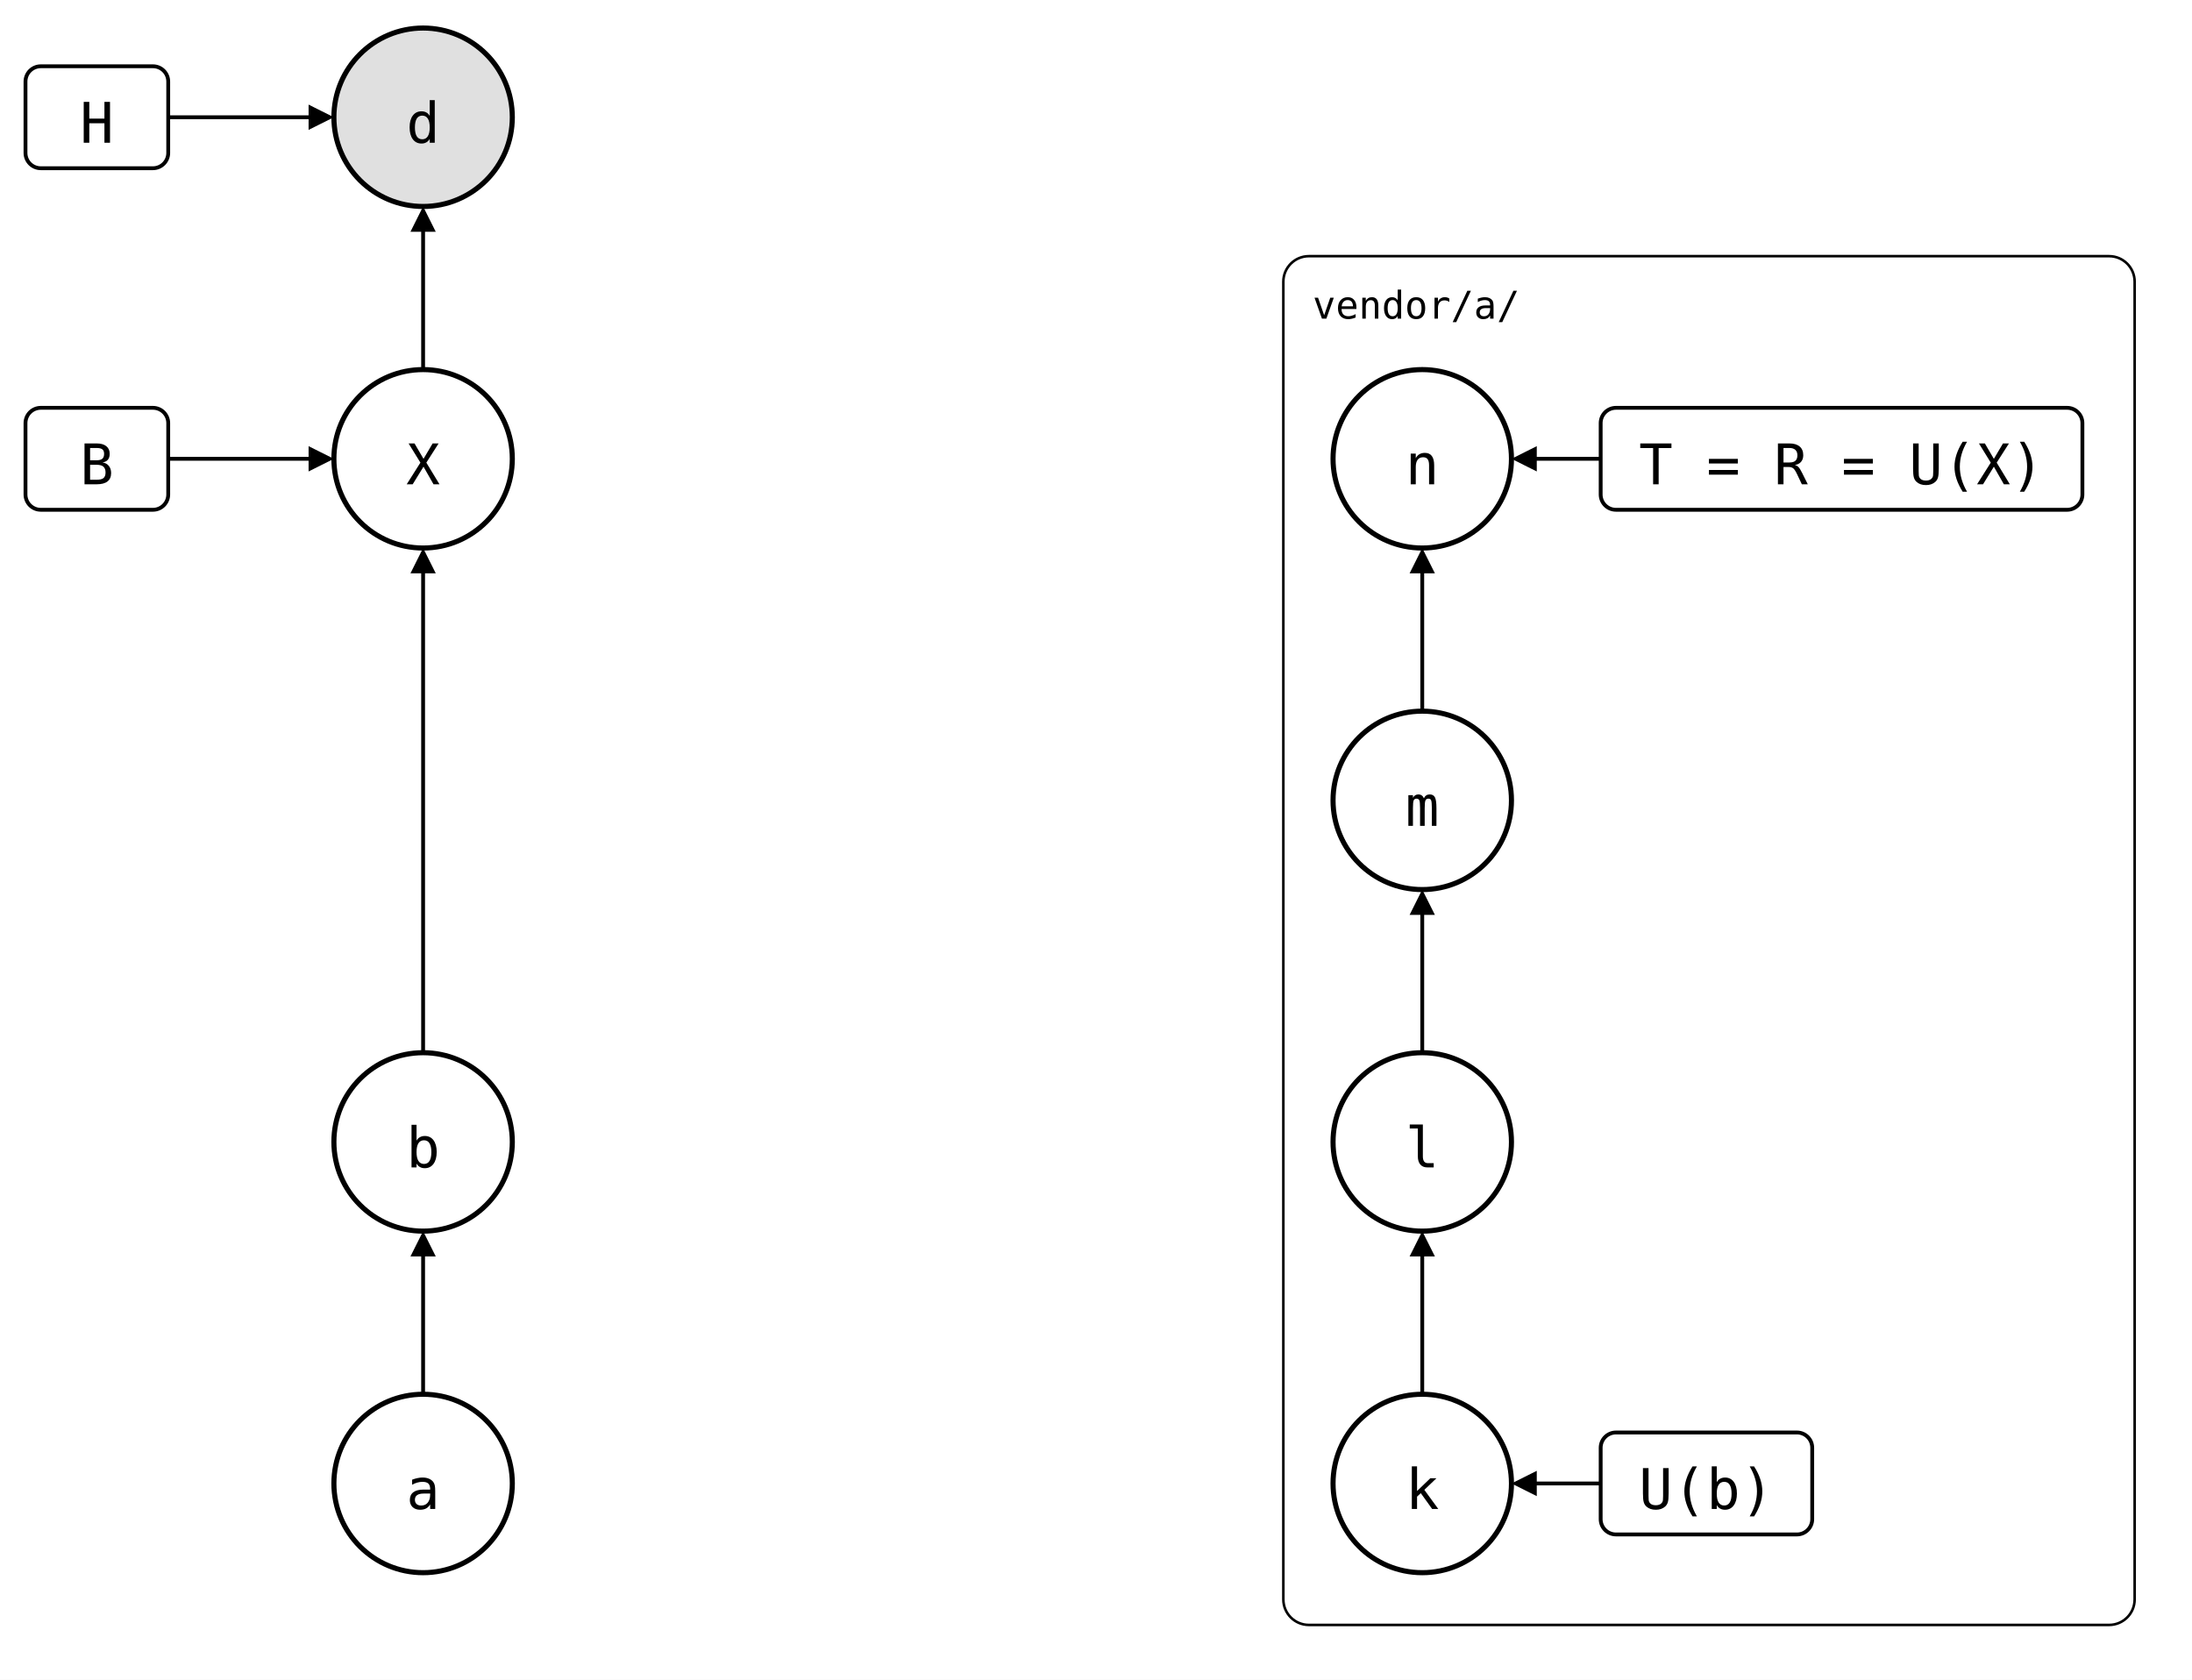
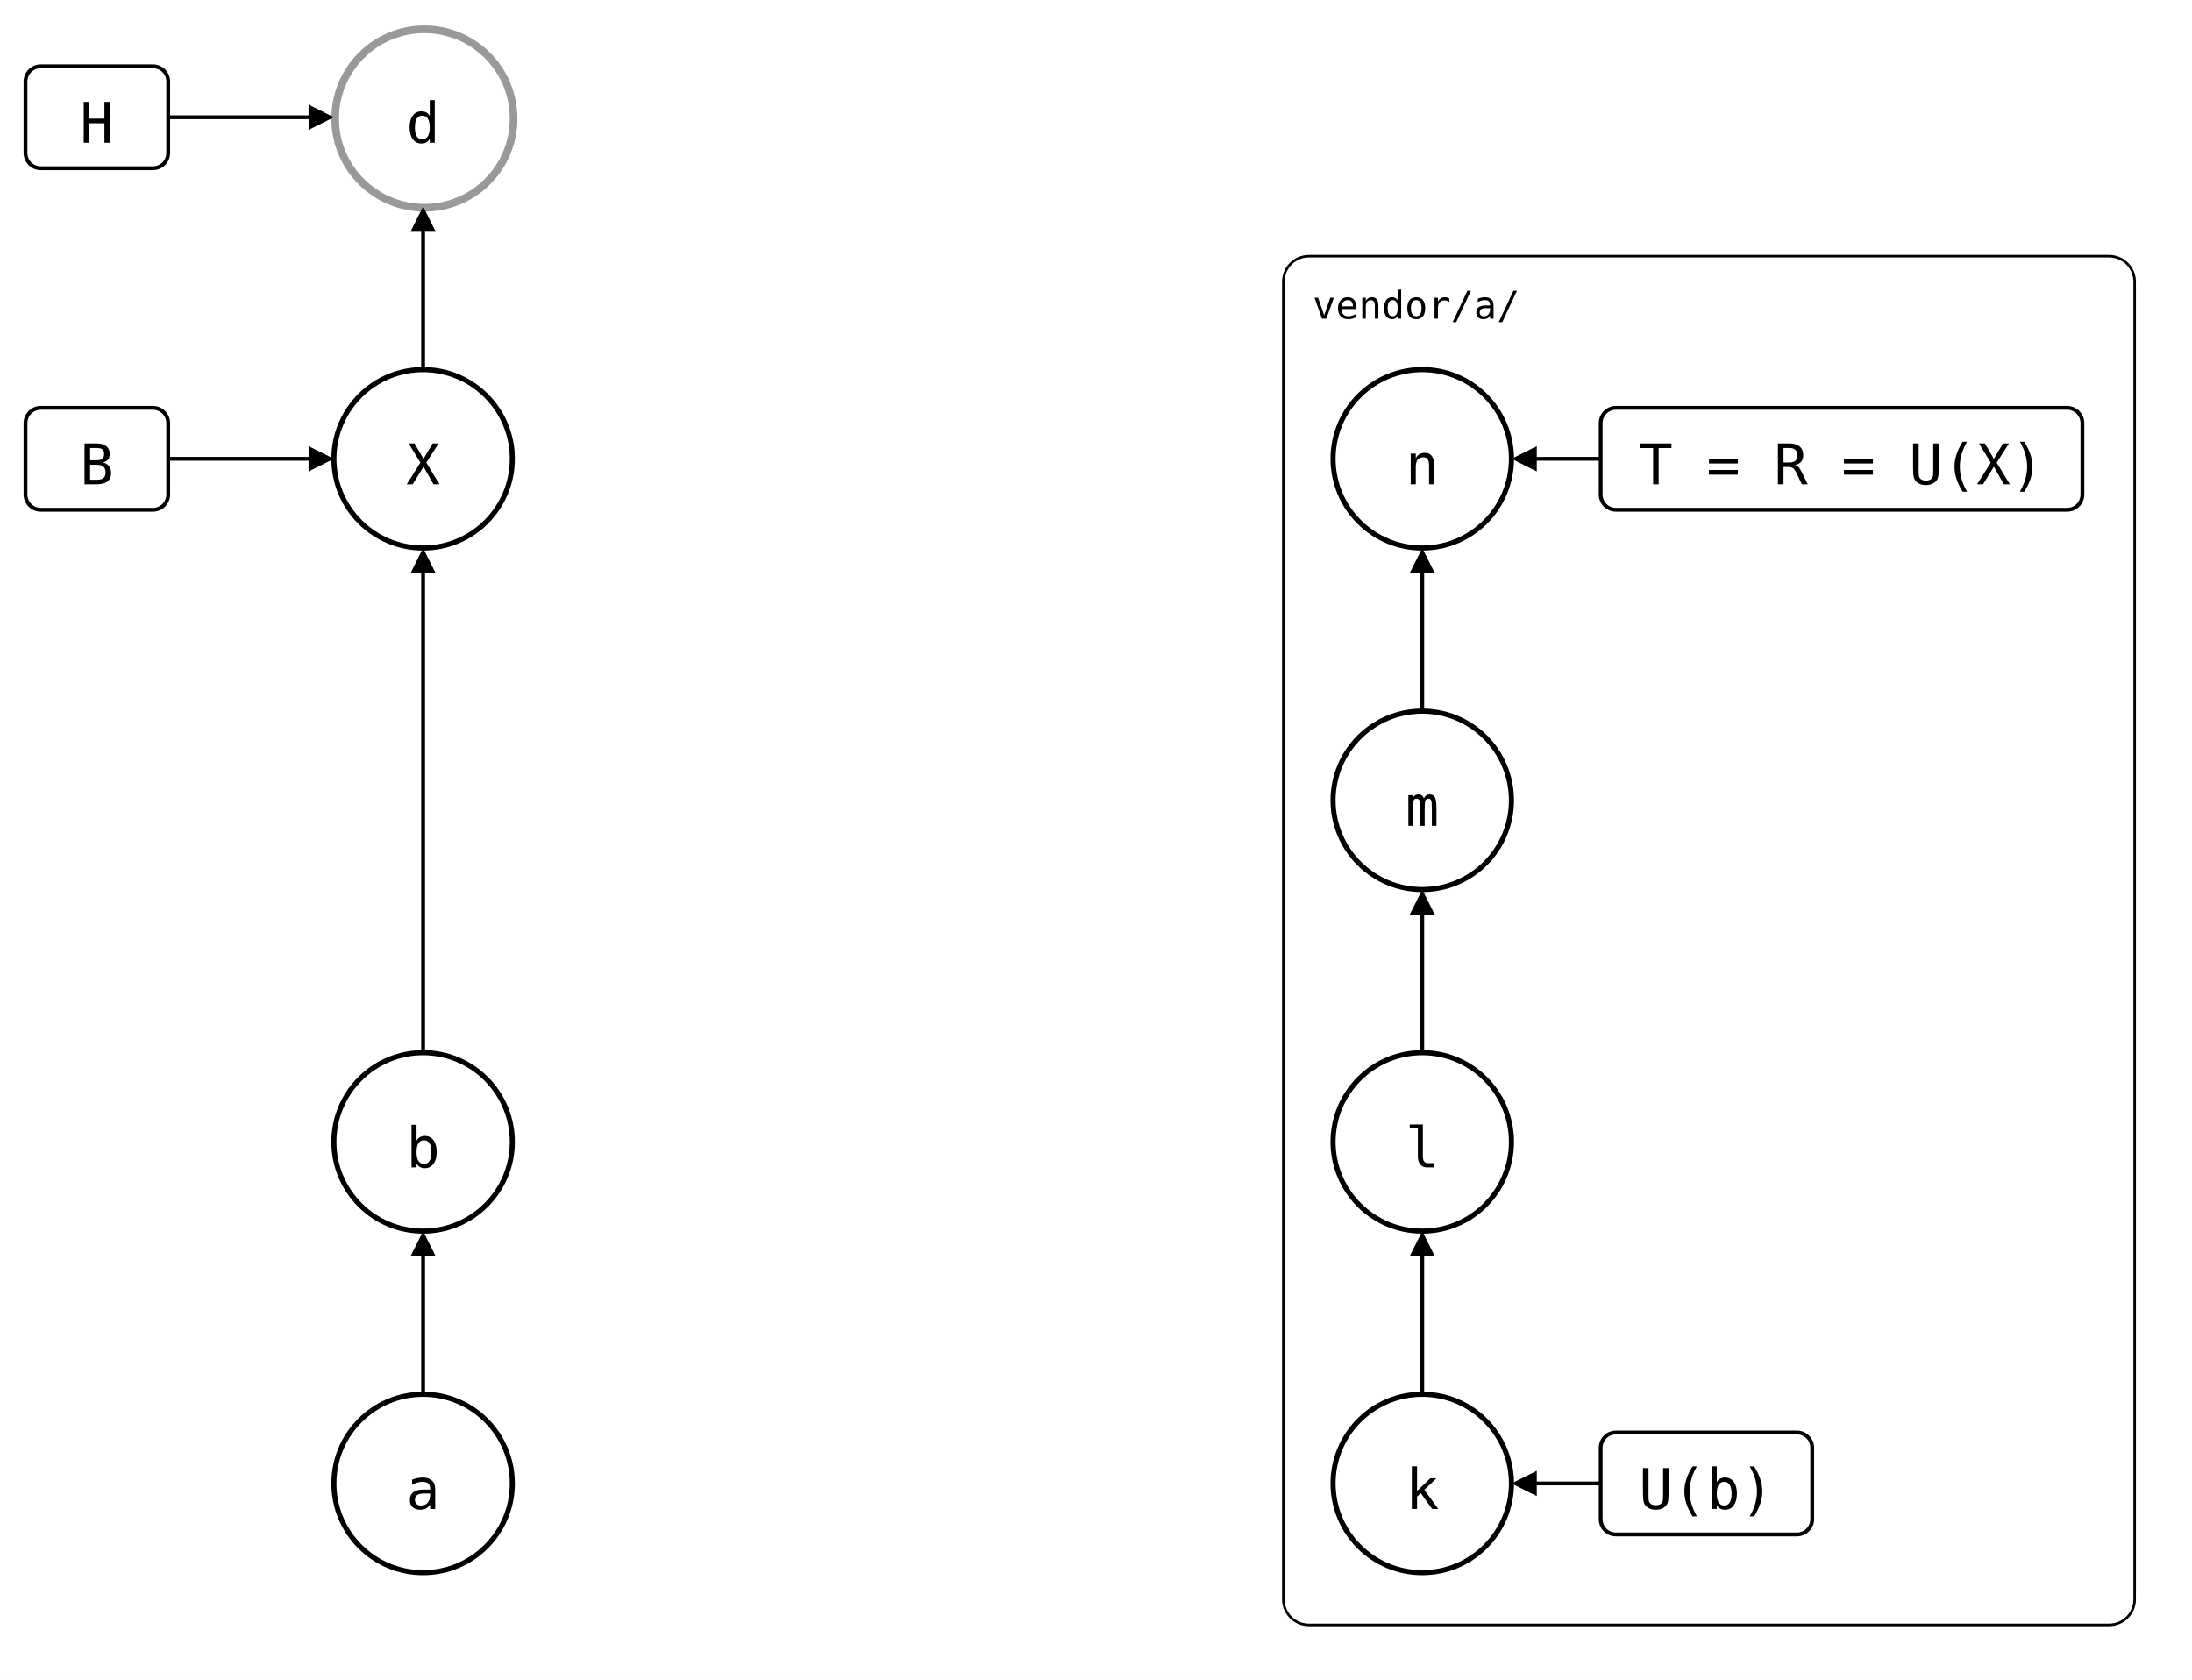
- <svg xmlns="http://www.w3.org/2000/svg" style="background: #ffffff; background-color: light-dark(#ffffff, #121212); color-scheme: light dark;" version="1.1" width="860px" height="659px" viewBox="0 0 860 659" id="ge-svg-Hsr13vtTkVN5G_KwwFPE" content="&lt;mxfile host=&quot;Electron&quot;&gt;&#10;  &lt;diagram name=&quot;bisect-into-a-pull&quot; id=&quot;bisect-into-a-pull&quot;&gt;&#10;    &lt;mxGraphModel grid=&quot;0&quot; gridSize=&quot;10&quot; guides=&quot;1&quot; tooltips=&quot;1&quot; connect=&quot;1&quot; arrows=&quot;1&quot; fold=&quot;0&quot; page=&quot;0&quot; pageScale=&quot;1&quot; pageWidth=&quot;850&quot; pageHeight=&quot;1100&quot; background=&quot;#ffffff&quot; math=&quot;0&quot; shadow=&quot;0&quot;&gt;&#10;      &lt;root&gt;&#10;        &lt;mxCell id=&quot;0&quot; /&gt;&#10;        &lt;mxCell id=&quot;1&quot; parent=&quot;0&quot; /&gt;&#10;        &lt;mxCell id=&quot;lane&quot; parent=&quot;1&quot; style=&quot;rounded=1;arcSize=3;fillColor=none;strokeWidth=1;fontSize=15;verticalAlign=top;align=left;spacingLeft=10;spacingTop=4;fontFamily=Roboto Mono,monospace;&quot; value=&quot;vendor/a/&quot; vertex=&quot;1&quot;&gt;&#10;          &lt;mxGeometry height=&quot;537&quot; width=&quot;334&quot; x=&quot;601&quot; y=&quot;163&quot; as=&quot;geometry&quot; /&gt;&#10;        &lt;/mxCell&gt;&#10;        &lt;mxCell id=&quot;a&quot; parent=&quot;1&quot; style=&quot;ellipse;aspect=fixed;strokeWidth=2;fontSize=22;fontFamily=Roboto Mono,monospace;&quot; value=&quot;a&quot; vertex=&quot;1&quot;&gt;&#10;          &lt;mxGeometry height=&quot;70&quot; width=&quot;70&quot; x=&quot;229&quot; y=&quot;610&quot; as=&quot;geometry&quot; /&gt;&#10;        &lt;/mxCell&gt;&#10;        &lt;mxCell id=&quot;b&quot; parent=&quot;1&quot; style=&quot;ellipse;aspect=fixed;strokeWidth=2;fontSize=22;fontFamily=Roboto Mono,monospace;&quot; value=&quot;b&quot; vertex=&quot;1&quot;&gt;&#10;          &lt;mxGeometry height=&quot;70&quot; width=&quot;70&quot; x=&quot;229&quot; y=&quot;476&quot; as=&quot;geometry&quot; /&gt;&#10;        &lt;/mxCell&gt;&#10;        &lt;mxCell id=&quot;X&quot; parent=&quot;1&quot; style=&quot;ellipse;aspect=fixed;strokeWidth=2;fontSize=22;fontFamily=Roboto Mono,monospace;&quot; value=&quot;X&quot; vertex=&quot;1&quot;&gt;&#10;          &lt;mxGeometry height=&quot;70&quot; width=&quot;70&quot; x=&quot;229&quot; y=&quot;208&quot; as=&quot;geometry&quot; /&gt;&#10;        &lt;/mxCell&gt;&#10;        &lt;mxCell id=&quot;d&quot; parent=&quot;1&quot; style=&quot;ellipse;aspect=fixed;strokeWidth=2;fontSize=22;fontFamily=Roboto Mono,monospace;fillColor=#E0E0E0;&quot; value=&quot;d&quot; vertex=&quot;1&quot;&gt;&#10;          &lt;mxGeometry height=&quot;70&quot; width=&quot;70&quot; x=&quot;229&quot; y=&quot;74&quot; as=&quot;geometry&quot; /&gt;&#10;        &lt;/mxCell&gt;&#10;        &lt;mxCell id=&quot;k&quot; parent=&quot;1&quot; style=&quot;ellipse;aspect=fixed;strokeWidth=2;fontSize=22;fontFamily=Roboto Mono,monospace;&quot; value=&quot;k&quot; vertex=&quot;1&quot;&gt;&#10;          &lt;mxGeometry height=&quot;70&quot; width=&quot;70&quot; x=&quot;621&quot; y=&quot;610&quot; as=&quot;geometry&quot; /&gt;&#10;        &lt;/mxCell&gt;&#10;        &lt;mxCell id=&quot;l&quot; parent=&quot;1&quot; style=&quot;ellipse;aspect=fixed;strokeWidth=2;fontSize=22;fontFamily=Roboto Mono,monospace;&quot; value=&quot;l&quot; vertex=&quot;1&quot;&gt;&#10;          &lt;mxGeometry height=&quot;70&quot; width=&quot;70&quot; x=&quot;621&quot; y=&quot;476&quot; as=&quot;geometry&quot; /&gt;&#10;        &lt;/mxCell&gt;&#10;        &lt;mxCell id=&quot;m&quot; parent=&quot;1&quot; style=&quot;ellipse;aspect=fixed;strokeWidth=2;fontSize=22;fontFamily=Roboto Mono,monospace;&quot; value=&quot;m&quot; vertex=&quot;1&quot;&gt;&#10;          &lt;mxGeometry height=&quot;70&quot; width=&quot;70&quot; x=&quot;621&quot; y=&quot;342&quot; as=&quot;geometry&quot; /&gt;&#10;        &lt;/mxCell&gt;&#10;        &lt;mxCell id=&quot;n&quot; parent=&quot;1&quot; style=&quot;ellipse;aspect=fixed;strokeWidth=2;fontSize=22;fontFamily=Roboto Mono,monospace;&quot; value=&quot;n&quot; vertex=&quot;1&quot;&gt;&#10;          &lt;mxGeometry height=&quot;70&quot; width=&quot;70&quot; x=&quot;621&quot; y=&quot;208&quot; as=&quot;geometry&quot; /&gt;&#10;        &lt;/mxCell&gt;&#10;        &lt;mxCell id=&quot;box0&quot; parent=&quot;1&quot; style=&quot;rounded=1;strokeWidth=1.5;fontSize=22;fontFamily=Roboto Mono,monospace;&quot; value=&quot;H&quot; vertex=&quot;1&quot;&gt;&#10;          &lt;mxGeometry height=&quot;40&quot; width=&quot;56&quot; x=&quot;108&quot; y=&quot;89&quot; as=&quot;geometry&quot; /&gt;&#10;        &lt;/mxCell&gt;&#10;        &lt;mxCell id=&quot;e0&quot; edge=&quot;1&quot; parent=&quot;1&quot; source=&quot;box0&quot; style=&quot;endArrow=block;endFill=1;html=1;strokeWidth=1.5;rounded=0;&quot; target=&quot;d&quot;&gt;&#10;          &lt;mxGeometry relative=&quot;1&quot; as=&quot;geometry&quot; /&gt;&#10;        &lt;/mxCell&gt;&#10;        &lt;mxCell id=&quot;box1&quot; parent=&quot;1&quot; style=&quot;rounded=1;strokeWidth=1.5;fontSize=22;fontFamily=Roboto Mono,monospace;&quot; value=&quot;B&quot; vertex=&quot;1&quot;&gt;&#10;          &lt;mxGeometry height=&quot;40&quot; width=&quot;56&quot; x=&quot;108&quot; y=&quot;223&quot; as=&quot;geometry&quot; /&gt;&#10;        &lt;/mxCell&gt;&#10;        &lt;mxCell id=&quot;e1&quot; edge=&quot;1&quot; parent=&quot;1&quot; source=&quot;box1&quot; style=&quot;endArrow=block;endFill=1;html=1;strokeWidth=1.5;rounded=0;&quot; target=&quot;X&quot;&gt;&#10;          &lt;mxGeometry relative=&quot;1&quot; as=&quot;geometry&quot; /&gt;&#10;        &lt;/mxCell&gt;&#10;        &lt;mxCell id=&quot;box2&quot; parent=&quot;1&quot; style=&quot;rounded=1;strokeWidth=1.5;fontSize=22;fontFamily=Roboto Mono,monospace;&quot; value=&quot;T = R = U(X)&quot; vertex=&quot;1&quot;&gt;&#10;          &lt;mxGeometry height=&quot;40&quot; width=&quot;189&quot; x=&quot;726&quot; y=&quot;223&quot; as=&quot;geometry&quot; /&gt;&#10;        &lt;/mxCell&gt;&#10;        &lt;mxCell id=&quot;e2&quot; edge=&quot;1&quot; parent=&quot;1&quot; source=&quot;box2&quot; style=&quot;endArrow=block;endFill=1;html=1;strokeWidth=1.5;rounded=0;&quot; target=&quot;n&quot;&gt;&#10;          &lt;mxGeometry relative=&quot;1&quot; as=&quot;geometry&quot; /&gt;&#10;        &lt;/mxCell&gt;&#10;        &lt;mxCell id=&quot;box3&quot; parent=&quot;1&quot; style=&quot;rounded=1;strokeWidth=1.5;fontSize=22;fontFamily=Roboto Mono,monospace;&quot; value=&quot;U(b)&quot; vertex=&quot;1&quot;&gt;&#10;          &lt;mxGeometry height=&quot;40&quot; width=&quot;83&quot; x=&quot;726&quot; y=&quot;625&quot; as=&quot;geometry&quot; /&gt;&#10;        &lt;/mxCell&gt;&#10;        &lt;mxCell id=&quot;e3&quot; edge=&quot;1&quot; parent=&quot;1&quot; source=&quot;box3&quot; style=&quot;endArrow=block;endFill=1;html=1;strokeWidth=1.5;rounded=0;&quot; target=&quot;k&quot;&gt;&#10;          &lt;mxGeometry relative=&quot;1&quot; as=&quot;geometry&quot; /&gt;&#10;        &lt;/mxCell&gt;&#10;        &lt;mxCell id=&quot;e5&quot; edge=&quot;1&quot; parent=&quot;1&quot; source=&quot;a&quot; style=&quot;endArrow=block;endFill=1;html=1;strokeWidth=1.5;rounded=0;&quot; target=&quot;b&quot;&gt;&#10;          &lt;mxGeometry relative=&quot;1&quot; as=&quot;geometry&quot; /&gt;&#10;        &lt;/mxCell&gt;&#10;        &lt;mxCell id=&quot;e6&quot; edge=&quot;1&quot; parent=&quot;1&quot; source=&quot;b&quot; style=&quot;endArrow=block;endFill=1;html=1;strokeWidth=1.5;rounded=0;&quot; target=&quot;X&quot;&gt;&#10;          &lt;mxGeometry relative=&quot;1&quot; as=&quot;geometry&quot; /&gt;&#10;        &lt;/mxCell&gt;&#10;        &lt;mxCell id=&quot;e7&quot; edge=&quot;1&quot; parent=&quot;1&quot; source=&quot;X&quot; style=&quot;endArrow=block;endFill=1;html=1;strokeWidth=1.5;rounded=0;&quot; target=&quot;d&quot;&gt;&#10;          &lt;mxGeometry relative=&quot;1&quot; as=&quot;geometry&quot; /&gt;&#10;        &lt;/mxCell&gt;&#10;        &lt;mxCell id=&quot;e8&quot; edge=&quot;1&quot; parent=&quot;1&quot; source=&quot;k&quot; style=&quot;endArrow=block;endFill=1;html=1;strokeWidth=1.5;rounded=0;&quot; target=&quot;l&quot;&gt;&#10;          &lt;mxGeometry relative=&quot;1&quot; as=&quot;geometry&quot; /&gt;&#10;        &lt;/mxCell&gt;&#10;        &lt;mxCell id=&quot;e9&quot; edge=&quot;1&quot; parent=&quot;1&quot; source=&quot;l&quot; style=&quot;endArrow=block;endFill=1;html=1;strokeWidth=1.5;rounded=0;&quot; target=&quot;m&quot;&gt;&#10;          &lt;mxGeometry relative=&quot;1&quot; as=&quot;geometry&quot; /&gt;&#10;        &lt;/mxCell&gt;&#10;        &lt;mxCell id=&quot;e10&quot; edge=&quot;1&quot; parent=&quot;1&quot; source=&quot;m&quot; style=&quot;endArrow=block;endFill=1;html=1;strokeWidth=1.5;rounded=0;&quot; target=&quot;n&quot;&gt;&#10;          &lt;mxGeometry relative=&quot;1&quot; as=&quot;geometry&quot; /&gt;&#10;        &lt;/mxCell&gt;&#10;      &lt;/root&gt;&#10;    &lt;/mxGraphModel&gt;&#10;  &lt;/diagram&gt;&#10;&lt;/mxfile&gt;&#10;">
-   <style type="text/css">@supports (color: light-dark(#000, #fff)) { #ge-svg-Hsr13vtTkVN5G_KwwFPE { --ge-adaptive-bg: light-dark(#ffffff, var(--ge-dark-color, #121212)); } }</style>
+ <svg xmlns="http://www.w3.org/2000/svg" style="background: #ffffff; background-color: light-dark(#ffffff, #121212); color-scheme: light dark;" version="1.1" width="860px" height="659px" viewBox="0 0 860 659" id="ge-svg-03rLlxLaWFylnNDSA4mX" content="&lt;mxfile host=&quot;Electron&quot;&gt;&#10;  &lt;diagram name=&quot;bisect-into-a-pull&quot; id=&quot;bisect-into-a-pull&quot;&gt;&#10;    &lt;mxGraphModel grid=&quot;0&quot; gridSize=&quot;10&quot; guides=&quot;1&quot; tooltips=&quot;1&quot; connect=&quot;1&quot; arrows=&quot;1&quot; fold=&quot;0&quot; page=&quot;0&quot; pageScale=&quot;1&quot; pageWidth=&quot;850&quot; pageHeight=&quot;1100&quot; background=&quot;#ffffff&quot; math=&quot;0&quot; shadow=&quot;0&quot;&gt;&#10;      &lt;root&gt;&#10;        &lt;mxCell id=&quot;0&quot; /&gt;&#10;        &lt;mxCell id=&quot;1&quot; parent=&quot;0&quot; /&gt;&#10;        &lt;mxCell id=&quot;lane&quot; parent=&quot;1&quot; style=&quot;rounded=1;arcSize=3;fillColor=none;strokeWidth=1;fontSize=15;verticalAlign=top;align=left;spacingLeft=10;spacingTop=4;fontFamily=Roboto Mono,monospace;&quot; value=&quot;vendor/a/&quot; vertex=&quot;1&quot;&gt;&#10;          &lt;mxGeometry height=&quot;537&quot; width=&quot;334&quot; x=&quot;601&quot; y=&quot;163&quot; as=&quot;geometry&quot; /&gt;&#10;        &lt;/mxCell&gt;&#10;        &lt;mxCell id=&quot;a&quot; parent=&quot;1&quot; style=&quot;ellipse;aspect=fixed;strokeWidth=2;fontSize=22;fontFamily=Roboto Mono,monospace;&quot; value=&quot;a&quot; vertex=&quot;1&quot;&gt;&#10;          &lt;mxGeometry height=&quot;70&quot; width=&quot;70&quot; x=&quot;229&quot; y=&quot;610&quot; as=&quot;geometry&quot; /&gt;&#10;        &lt;/mxCell&gt;&#10;        &lt;mxCell id=&quot;b&quot; parent=&quot;1&quot; style=&quot;ellipse;aspect=fixed;strokeWidth=2;fontSize=22;fontFamily=Roboto Mono,monospace;&quot; value=&quot;b&quot; vertex=&quot;1&quot;&gt;&#10;          &lt;mxGeometry height=&quot;70&quot; width=&quot;70&quot; x=&quot;229&quot; y=&quot;476&quot; as=&quot;geometry&quot; /&gt;&#10;        &lt;/mxCell&gt;&#10;        &lt;mxCell id=&quot;X&quot; parent=&quot;1&quot; style=&quot;ellipse;aspect=fixed;strokeWidth=2;fontSize=22;fontFamily=Roboto Mono,monospace;&quot; value=&quot;X&quot; vertex=&quot;1&quot;&gt;&#10;          &lt;mxGeometry height=&quot;70&quot; width=&quot;70&quot; x=&quot;229&quot; y=&quot;208&quot; as=&quot;geometry&quot; /&gt;&#10;        &lt;/mxCell&gt;&#10;        &lt;mxCell id=&quot;d&quot; parent=&quot;1&quot; style=&quot;ellipse;aspect=fixed;fontSize=22;fontFamily=Roboto Mono,monospace;strokeColor=#999999;strokeWidth=3;&quot; value=&quot;d&quot; vertex=&quot;1&quot;&gt;&#10;          &lt;mxGeometry height=&quot;70&quot; width=&quot;70&quot; x=&quot;229&quot; y=&quot;74&quot; as=&quot;geometry&quot; /&gt;&#10;        &lt;/mxCell&gt;&#10;        &lt;mxCell id=&quot;k&quot; parent=&quot;1&quot; style=&quot;ellipse;aspect=fixed;strokeWidth=2;fontSize=22;fontFamily=Roboto Mono,monospace;&quot; value=&quot;k&quot; vertex=&quot;1&quot;&gt;&#10;          &lt;mxGeometry height=&quot;70&quot; width=&quot;70&quot; x=&quot;621&quot; y=&quot;610&quot; as=&quot;geometry&quot; /&gt;&#10;        &lt;/mxCell&gt;&#10;        &lt;mxCell id=&quot;l&quot; parent=&quot;1&quot; style=&quot;ellipse;aspect=fixed;strokeWidth=2;fontSize=22;fontFamily=Roboto Mono,monospace;&quot; value=&quot;l&quot; vertex=&quot;1&quot;&gt;&#10;          &lt;mxGeometry height=&quot;70&quot; width=&quot;70&quot; x=&quot;621&quot; y=&quot;476&quot; as=&quot;geometry&quot; /&gt;&#10;        &lt;/mxCell&gt;&#10;        &lt;mxCell id=&quot;m&quot; parent=&quot;1&quot; style=&quot;ellipse;aspect=fixed;strokeWidth=2;fontSize=22;fontFamily=Roboto Mono,monospace;&quot; value=&quot;m&quot; vertex=&quot;1&quot;&gt;&#10;          &lt;mxGeometry height=&quot;70&quot; width=&quot;70&quot; x=&quot;621&quot; y=&quot;342&quot; as=&quot;geometry&quot; /&gt;&#10;        &lt;/mxCell&gt;&#10;        &lt;mxCell id=&quot;n&quot; parent=&quot;1&quot; style=&quot;ellipse;aspect=fixed;strokeWidth=2;fontSize=22;fontFamily=Roboto Mono,monospace;&quot; value=&quot;n&quot; vertex=&quot;1&quot;&gt;&#10;          &lt;mxGeometry height=&quot;70&quot; width=&quot;70&quot; x=&quot;621&quot; y=&quot;208&quot; as=&quot;geometry&quot; /&gt;&#10;        &lt;/mxCell&gt;&#10;        &lt;mxCell id=&quot;box0&quot; parent=&quot;1&quot; style=&quot;rounded=1;strokeWidth=1.5;fontSize=22;fontFamily=Roboto Mono,monospace;&quot; value=&quot;H&quot; vertex=&quot;1&quot;&gt;&#10;          &lt;mxGeometry height=&quot;40&quot; width=&quot;56&quot; x=&quot;108&quot; y=&quot;89&quot; as=&quot;geometry&quot; /&gt;&#10;        &lt;/mxCell&gt;&#10;        &lt;mxCell id=&quot;e0&quot; edge=&quot;1&quot; parent=&quot;1&quot; source=&quot;box0&quot; style=&quot;endArrow=block;endFill=1;html=1;strokeWidth=1.5;rounded=0;&quot; target=&quot;d&quot;&gt;&#10;          &lt;mxGeometry relative=&quot;1&quot; as=&quot;geometry&quot; /&gt;&#10;        &lt;/mxCell&gt;&#10;        &lt;mxCell id=&quot;box1&quot; parent=&quot;1&quot; style=&quot;rounded=1;strokeWidth=1.5;fontSize=22;fontFamily=Roboto Mono,monospace;&quot; value=&quot;B&quot; vertex=&quot;1&quot;&gt;&#10;          &lt;mxGeometry height=&quot;40&quot; width=&quot;56&quot; x=&quot;108&quot; y=&quot;223&quot; as=&quot;geometry&quot; /&gt;&#10;        &lt;/mxCell&gt;&#10;        &lt;mxCell id=&quot;e1&quot; edge=&quot;1&quot; parent=&quot;1&quot; source=&quot;box1&quot; style=&quot;endArrow=block;endFill=1;html=1;strokeWidth=1.5;rounded=0;&quot; target=&quot;X&quot;&gt;&#10;          &lt;mxGeometry relative=&quot;1&quot; as=&quot;geometry&quot; /&gt;&#10;        &lt;/mxCell&gt;&#10;        &lt;mxCell id=&quot;box2&quot; parent=&quot;1&quot; style=&quot;rounded=1;strokeWidth=1.5;fontSize=22;fontFamily=Roboto Mono,monospace;&quot; value=&quot;T = R = U(X)&quot; vertex=&quot;1&quot;&gt;&#10;          &lt;mxGeometry height=&quot;40&quot; width=&quot;189&quot; x=&quot;726&quot; y=&quot;223&quot; as=&quot;geometry&quot; /&gt;&#10;        &lt;/mxCell&gt;&#10;        &lt;mxCell id=&quot;e2&quot; edge=&quot;1&quot; parent=&quot;1&quot; source=&quot;box2&quot; style=&quot;endArrow=block;endFill=1;html=1;strokeWidth=1.5;rounded=0;&quot; target=&quot;n&quot;&gt;&#10;          &lt;mxGeometry relative=&quot;1&quot; as=&quot;geometry&quot; /&gt;&#10;        &lt;/mxCell&gt;&#10;        &lt;mxCell id=&quot;box3&quot; parent=&quot;1&quot; style=&quot;rounded=1;strokeWidth=1.5;fontSize=22;fontFamily=Roboto Mono,monospace;&quot; value=&quot;U(b)&quot; vertex=&quot;1&quot;&gt;&#10;          &lt;mxGeometry height=&quot;40&quot; width=&quot;83&quot; x=&quot;726&quot; y=&quot;625&quot; as=&quot;geometry&quot; /&gt;&#10;        &lt;/mxCell&gt;&#10;        &lt;mxCell id=&quot;e3&quot; edge=&quot;1&quot; parent=&quot;1&quot; source=&quot;box3&quot; style=&quot;endArrow=block;endFill=1;html=1;strokeWidth=1.5;rounded=0;&quot; target=&quot;k&quot;&gt;&#10;          &lt;mxGeometry relative=&quot;1&quot; as=&quot;geometry&quot; /&gt;&#10;        &lt;/mxCell&gt;&#10;        &lt;mxCell id=&quot;e5&quot; edge=&quot;1&quot; parent=&quot;1&quot; source=&quot;a&quot; style=&quot;endArrow=block;endFill=1;html=1;strokeWidth=1.5;rounded=0;&quot; target=&quot;b&quot;&gt;&#10;          &lt;mxGeometry relative=&quot;1&quot; as=&quot;geometry&quot; /&gt;&#10;        &lt;/mxCell&gt;&#10;        &lt;mxCell id=&quot;e6&quot; edge=&quot;1&quot; parent=&quot;1&quot; source=&quot;b&quot; style=&quot;endArrow=block;endFill=1;html=1;strokeWidth=1.5;rounded=0;&quot; target=&quot;X&quot;&gt;&#10;          &lt;mxGeometry relative=&quot;1&quot; as=&quot;geometry&quot; /&gt;&#10;        &lt;/mxCell&gt;&#10;        &lt;mxCell id=&quot;e7&quot; edge=&quot;1&quot; parent=&quot;1&quot; source=&quot;X&quot; style=&quot;endArrow=block;endFill=1;html=1;strokeWidth=1.5;rounded=0;&quot; target=&quot;d&quot;&gt;&#10;          &lt;mxGeometry relative=&quot;1&quot; as=&quot;geometry&quot; /&gt;&#10;        &lt;/mxCell&gt;&#10;        &lt;mxCell id=&quot;e8&quot; edge=&quot;1&quot; parent=&quot;1&quot; source=&quot;k&quot; style=&quot;endArrow=block;endFill=1;html=1;strokeWidth=1.5;rounded=0;&quot; target=&quot;l&quot;&gt;&#10;          &lt;mxGeometry relative=&quot;1&quot; as=&quot;geometry&quot; /&gt;&#10;        &lt;/mxCell&gt;&#10;        &lt;mxCell id=&quot;e9&quot; edge=&quot;1&quot; parent=&quot;1&quot; source=&quot;l&quot; style=&quot;endArrow=block;endFill=1;html=1;strokeWidth=1.5;rounded=0;&quot; target=&quot;m&quot;&gt;&#10;          &lt;mxGeometry relative=&quot;1&quot; as=&quot;geometry&quot; /&gt;&#10;        &lt;/mxCell&gt;&#10;        &lt;mxCell id=&quot;e10&quot; edge=&quot;1&quot; parent=&quot;1&quot; source=&quot;m&quot; style=&quot;endArrow=block;endFill=1;html=1;strokeWidth=1.5;rounded=0;&quot; target=&quot;n&quot;&gt;&#10;          &lt;mxGeometry relative=&quot;1&quot; as=&quot;geometry&quot; /&gt;&#10;        &lt;/mxCell&gt;&#10;      &lt;/root&gt;&#10;    &lt;/mxGraphModel&gt;&#10;  &lt;/diagram&gt;&#10;&lt;/mxfile&gt;&#10;">
+   <style type="text/css">@supports (color: light-dark(#000, #fff)) { #ge-svg-03rLlxLaWFylnNDSA4mX { --ge-adaptive-bg: light-dark(#ffffff, var(--ge-dark-color, #121212)); } }</style>
  <defs />
  <rect fill="#ffffff" width="100%" height="100%" x="0" y="0" style="fill: light-dark(rgb(255, 255, 255), rgb(18, 18, 18));" />
  <g>
    <g data-cell-id="0">
      <g data-cell-id="1">
        <g data-cell-id="lane">
          <g transform="translate(0.5,0.5)">
            <rect x="503" y="100" width="334" height="537" rx="10.02" ry="10.02" fill="none" stroke="#000000" pointer-events="all" style="stroke: light-dark(rgb(0, 0, 0), rgb(255, 255, 255));" />
          </g>
          <g>
            <g fill="#000000" font-family="'Roboto Mono', monospace" text-anchor="start" font-size="15px" style="fill: light-dark(rgb(0, 0, 0), rgb(255, 255, 255));">
              <text x="515" y="125">vendor/a/</text>
            </g>
          </g>
        </g>
        <g data-cell-id="a">
          <g>
            <ellipse cx="166" cy="582" rx="35" ry="35" fill="#ffffff" stroke="#000000" stroke-width="2" pointer-events="all" style="fill: var(--ge-adaptive-bg, #ffffff); stroke: light-dark(rgb(0, 0, 0), rgb(255, 255, 255));" />
          </g>
          <g>
            <g fill="#000000" font-family="'Roboto Mono', monospace" text-anchor="middle" font-size="22px" style="fill: light-dark(rgb(0, 0, 0), rgb(255, 255, 255));">
              <text x="166" y="592">a</text>
            </g>
          </g>
        </g>
        <g data-cell-id="b">
          <g>
            <ellipse cx="166" cy="448" rx="35" ry="35" fill="#ffffff" stroke="#000000" stroke-width="2" pointer-events="all" style="fill: var(--ge-adaptive-bg, #ffffff); stroke: light-dark(rgb(0, 0, 0), rgb(255, 255, 255));" />
          </g>
          <g>
            <g fill="#000000" font-family="'Roboto Mono', monospace" text-anchor="middle" font-size="22px" style="fill: light-dark(rgb(0, 0, 0), rgb(255, 255, 255));">
              <text x="166" y="458">b</text>
            </g>
          </g>
        </g>
        <g data-cell-id="X">
          <g>
            <ellipse cx="166" cy="180" rx="35" ry="35" fill="#ffffff" stroke="#000000" stroke-width="2" pointer-events="all" style="fill: var(--ge-adaptive-bg, #ffffff); stroke: light-dark(rgb(0, 0, 0), rgb(255, 255, 255));" />
          </g>
          <g>
            <g fill="#000000" font-family="'Roboto Mono', monospace" text-anchor="middle" font-size="22px" style="fill: light-dark(rgb(0, 0, 0), rgb(255, 255, 255));">
              <text x="166" y="190">X</text>
            </g>
          </g>
        </g>
        <g data-cell-id="d">
-           <g>
-             <ellipse cx="166" cy="46" rx="35" ry="35" fill="#e0e0e0" stroke="#000000" stroke-width="2" pointer-events="all" style="fill: light-dark(rgb(224, 224, 224), rgb(45, 45, 45)); stroke: light-dark(rgb(0, 0, 0), rgb(255, 255, 255));" />
+           <g transform="translate(0.5,0.5)">
+             <ellipse cx="166" cy="46" rx="35" ry="35" fill="#ffffff" stroke="#999999" stroke-width="3" pointer-events="all" style="fill: var(--ge-adaptive-bg, #ffffff); stroke: light-dark(rgb(153, 153, 153), rgb(106, 106, 106));" />
          </g>
          <g>
            <g fill="#000000" font-family="'Roboto Mono', monospace" text-anchor="middle" font-size="22px" style="fill: light-dark(rgb(0, 0, 0), rgb(255, 255, 255));">
              <text x="166" y="56">d</text>
            </g>
          </g>
        </g>
        <g data-cell-id="k">
          <g>
            <ellipse cx="558" cy="582" rx="35" ry="35" fill="#ffffff" stroke="#000000" stroke-width="2" pointer-events="all" style="fill: var(--ge-adaptive-bg, #ffffff); stroke: light-dark(rgb(0, 0, 0), rgb(255, 255, 255));" />
          </g>
          <g>
            <g fill="#000000" font-family="'Roboto Mono', monospace" text-anchor="middle" font-size="22px" style="fill: light-dark(rgb(0, 0, 0), rgb(255, 255, 255));">
              <text x="558" y="592">k</text>
            </g>
          </g>
        </g>
        <g data-cell-id="l">
          <g>
            <ellipse cx="558" cy="448" rx="35" ry="35" fill="#ffffff" stroke="#000000" stroke-width="2" pointer-events="all" style="fill: var(--ge-adaptive-bg, #ffffff); stroke: light-dark(rgb(0, 0, 0), rgb(255, 255, 255));" />
          </g>
          <g>
            <g fill="#000000" font-family="'Roboto Mono', monospace" text-anchor="middle" font-size="22px" style="fill: light-dark(rgb(0, 0, 0), rgb(255, 255, 255));">
              <text x="558" y="458">l</text>
            </g>
          </g>
        </g>
        <g data-cell-id="m">
          <g>
            <ellipse cx="558" cy="314" rx="35" ry="35" fill="#ffffff" stroke="#000000" stroke-width="2" pointer-events="all" style="fill: var(--ge-adaptive-bg, #ffffff); stroke: light-dark(rgb(0, 0, 0), rgb(255, 255, 255));" />
          </g>
          <g>
            <g fill="#000000" font-family="'Roboto Mono', monospace" text-anchor="middle" font-size="22px" style="fill: light-dark(rgb(0, 0, 0), rgb(255, 255, 255));">
              <text x="558" y="324">m</text>
            </g>
          </g>
        </g>
        <g data-cell-id="n">
          <g>
            <ellipse cx="558" cy="180" rx="35" ry="35" fill="#ffffff" stroke="#000000" stroke-width="2" pointer-events="all" style="fill: var(--ge-adaptive-bg, #ffffff); stroke: light-dark(rgb(0, 0, 0), rgb(255, 255, 255));" />
          </g>
          <g>
            <g fill="#000000" font-family="'Roboto Mono', monospace" text-anchor="middle" font-size="22px" style="fill: light-dark(rgb(0, 0, 0), rgb(255, 255, 255));">
              <text x="558" y="190">n</text>
            </g>
          </g>
        </g>
        <g data-cell-id="box0">
          <g>
            <rect x="10" y="26" width="56" height="40" rx="6" ry="6" fill="#ffffff" stroke="#000000" stroke-width="1.5" pointer-events="all" style="fill: var(--ge-adaptive-bg, #ffffff); stroke: light-dark(rgb(0, 0, 0), rgb(255, 255, 255));" />
          </g>
          <g>
            <g fill="#000000" font-family="'Roboto Mono', monospace" text-anchor="middle" font-size="22px" style="fill: light-dark(rgb(0, 0, 0), rgb(255, 255, 255));">
              <text x="38" y="56">H</text>
            </g>
          </g>
        </g>
        <g data-cell-id="e0">
          <g>
            <path d="M 66 46 L 121.82 46" fill="none" stroke="#000000" stroke-width="1.5" stroke-miterlimit="10" pointer-events="stroke" style="stroke: light-dark(rgb(0, 0, 0), rgb(255, 255, 255));" />
            <path d="M 129.32 46 L 121.82 49.75 L 121.82 42.25 Z" fill="#000000" stroke="#000000" stroke-width="1.5" stroke-miterlimit="10" pointer-events="all" style="fill: light-dark(rgb(0, 0, 0), rgb(255, 255, 255)); stroke: light-dark(rgb(0, 0, 0), rgb(255, 255, 255));" />
          </g>
        </g>
        <g data-cell-id="box1">
          <g>
            <rect x="10" y="160" width="56" height="40" rx="6" ry="6" fill="#ffffff" stroke="#000000" stroke-width="1.5" pointer-events="all" style="fill: var(--ge-adaptive-bg, #ffffff); stroke: light-dark(rgb(0, 0, 0), rgb(255, 255, 255));" />
          </g>
          <g>
            <g fill="#000000" font-family="'Roboto Mono', monospace" text-anchor="middle" font-size="22px" style="fill: light-dark(rgb(0, 0, 0), rgb(255, 255, 255));">
              <text x="38" y="190">B</text>
            </g>
          </g>
        </g>
        <g data-cell-id="e1">
          <g>
            <path d="M 66 180 L 121.82 180" fill="none" stroke="#000000" stroke-width="1.5" stroke-miterlimit="10" pointer-events="stroke" style="stroke: light-dark(rgb(0, 0, 0), rgb(255, 255, 255));" />
            <path d="M 129.32 180 L 121.82 183.75 L 121.82 176.25 Z" fill="#000000" stroke="#000000" stroke-width="1.5" stroke-miterlimit="10" pointer-events="all" style="fill: light-dark(rgb(0, 0, 0), rgb(255, 255, 255)); stroke: light-dark(rgb(0, 0, 0), rgb(255, 255, 255));" />
          </g>
        </g>
        <g data-cell-id="box2">
          <g>
            <rect x="628" y="160" width="189" height="40" rx="6" ry="6" fill="#ffffff" stroke="#000000" stroke-width="1.5" pointer-events="all" style="fill: var(--ge-adaptive-bg, #ffffff); stroke: light-dark(rgb(0, 0, 0), rgb(255, 255, 255));" />
          </g>
          <g>
            <g fill="#000000" font-family="'Roboto Mono', monospace" text-anchor="middle" font-size="22px" style="fill: light-dark(rgb(0, 0, 0), rgb(255, 255, 255));">
              <text x="722.5" y="190">T = R = U(X)</text>
            </g>
          </g>
        </g>
        <g data-cell-id="e2">
          <g>
            <path d="M 628 180 L 602.18 180" fill="none" stroke="#000000" stroke-width="1.5" stroke-miterlimit="10" pointer-events="stroke" style="stroke: light-dark(rgb(0, 0, 0), rgb(255, 255, 255));" />
            <path d="M 594.68 180 L 602.18 176.25 L 602.18 183.75 Z" fill="#000000" stroke="#000000" stroke-width="1.5" stroke-miterlimit="10" pointer-events="all" style="fill: light-dark(rgb(0, 0, 0), rgb(255, 255, 255)); stroke: light-dark(rgb(0, 0, 0), rgb(255, 255, 255));" />
          </g>
        </g>
        <g data-cell-id="box3">
          <g>
            <rect x="628" y="562" width="83" height="40" rx="6" ry="6" fill="#ffffff" stroke="#000000" stroke-width="1.5" pointer-events="all" style="fill: var(--ge-adaptive-bg, #ffffff); stroke: light-dark(rgb(0, 0, 0), rgb(255, 255, 255));" />
          </g>
          <g>
            <g fill="#000000" font-family="'Roboto Mono', monospace" text-anchor="middle" font-size="22px" style="fill: light-dark(rgb(0, 0, 0), rgb(255, 255, 255));">
              <text x="669.5" y="592">U(b)</text>
            </g>
          </g>
        </g>
        <g data-cell-id="e3">
          <g>
            <path d="M 628 582 L 602.18 582" fill="none" stroke="#000000" stroke-width="1.5" stroke-miterlimit="10" pointer-events="stroke" style="stroke: light-dark(rgb(0, 0, 0), rgb(255, 255, 255));" />
            <path d="M 594.68 582 L 602.18 578.25 L 602.18 585.75 Z" fill="#000000" stroke="#000000" stroke-width="1.5" stroke-miterlimit="10" pointer-events="all" style="fill: light-dark(rgb(0, 0, 0), rgb(255, 255, 255)); stroke: light-dark(rgb(0, 0, 0), rgb(255, 255, 255));" />
          </g>
        </g>
        <g data-cell-id="e5">
          <g>
            <path d="M 166 547 L 166 492.18" fill="none" stroke="#000000" stroke-width="1.5" stroke-miterlimit="10" pointer-events="stroke" style="stroke: light-dark(rgb(0, 0, 0), rgb(255, 255, 255));" />
            <path d="M 166 484.68 L 169.75 492.18 L 162.25 492.18 Z" fill="#000000" stroke="#000000" stroke-width="1.5" stroke-miterlimit="10" pointer-events="all" style="fill: light-dark(rgb(0, 0, 0), rgb(255, 255, 255)); stroke: light-dark(rgb(0, 0, 0), rgb(255, 255, 255));" />
          </g>
        </g>
        <g data-cell-id="e6">
          <g>
            <path d="M 166 413 L 166 224.18" fill="none" stroke="#000000" stroke-width="1.5" stroke-miterlimit="10" pointer-events="stroke" style="stroke: light-dark(rgb(0, 0, 0), rgb(255, 255, 255));" />
            <path d="M 166 216.68 L 169.75 224.18 L 162.25 224.18 Z" fill="#000000" stroke="#000000" stroke-width="1.5" stroke-miterlimit="10" pointer-events="all" style="fill: light-dark(rgb(0, 0, 0), rgb(255, 255, 255)); stroke: light-dark(rgb(0, 0, 0), rgb(255, 255, 255));" />
          </g>
        </g>
        <g data-cell-id="e7">
          <g>
            <path d="M 166 145 L 166 90.18" fill="none" stroke="#000000" stroke-width="1.5" stroke-miterlimit="10" pointer-events="stroke" style="stroke: light-dark(rgb(0, 0, 0), rgb(255, 255, 255));" />
            <path d="M 166 82.68 L 169.75 90.18 L 162.25 90.18 Z" fill="#000000" stroke="#000000" stroke-width="1.5" stroke-miterlimit="10" pointer-events="all" style="fill: light-dark(rgb(0, 0, 0), rgb(255, 255, 255)); stroke: light-dark(rgb(0, 0, 0), rgb(255, 255, 255));" />
          </g>
        </g>
        <g data-cell-id="e8">
          <g>
            <path d="M 558 547 L 558 492.18" fill="none" stroke="#000000" stroke-width="1.5" stroke-miterlimit="10" pointer-events="stroke" style="stroke: light-dark(rgb(0, 0, 0), rgb(255, 255, 255));" />
            <path d="M 558 484.68 L 561.75 492.18 L 554.25 492.18 Z" fill="#000000" stroke="#000000" stroke-width="1.5" stroke-miterlimit="10" pointer-events="all" style="fill: light-dark(rgb(0, 0, 0), rgb(255, 255, 255)); stroke: light-dark(rgb(0, 0, 0), rgb(255, 255, 255));" />
          </g>
        </g>
        <g data-cell-id="e9">
          <g>
            <path d="M 558 413 L 558 358.18" fill="none" stroke="#000000" stroke-width="1.5" stroke-miterlimit="10" pointer-events="stroke" style="stroke: light-dark(rgb(0, 0, 0), rgb(255, 255, 255));" />
            <path d="M 558 350.68 L 561.75 358.18 L 554.25 358.18 Z" fill="#000000" stroke="#000000" stroke-width="1.5" stroke-miterlimit="10" pointer-events="all" style="fill: light-dark(rgb(0, 0, 0), rgb(255, 255, 255)); stroke: light-dark(rgb(0, 0, 0), rgb(255, 255, 255));" />
          </g>
        </g>
        <g data-cell-id="e10">
          <g>
            <path d="M 558 279 L 558 224.18" fill="none" stroke="#000000" stroke-width="1.5" stroke-miterlimit="10" pointer-events="stroke" style="stroke: light-dark(rgb(0, 0, 0), rgb(255, 255, 255));" />
            <path d="M 558 216.68 L 561.75 224.18 L 554.25 224.18 Z" fill="#000000" stroke="#000000" stroke-width="1.5" stroke-miterlimit="10" pointer-events="all" style="fill: light-dark(rgb(0, 0, 0), rgb(255, 255, 255)); stroke: light-dark(rgb(0, 0, 0), rgb(255, 255, 255));" />
          </g>
        </g>
      </g>
    </g>
  </g>
</svg>
